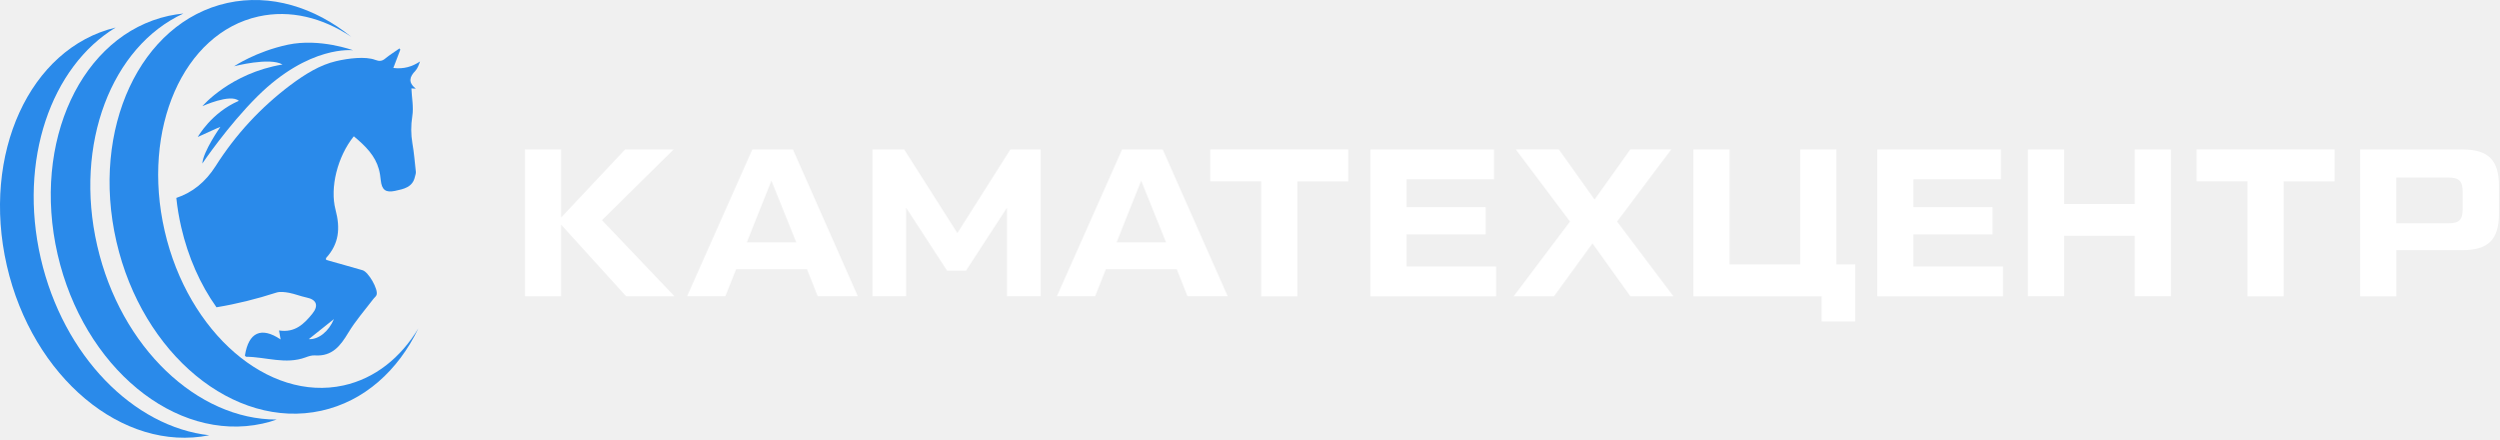
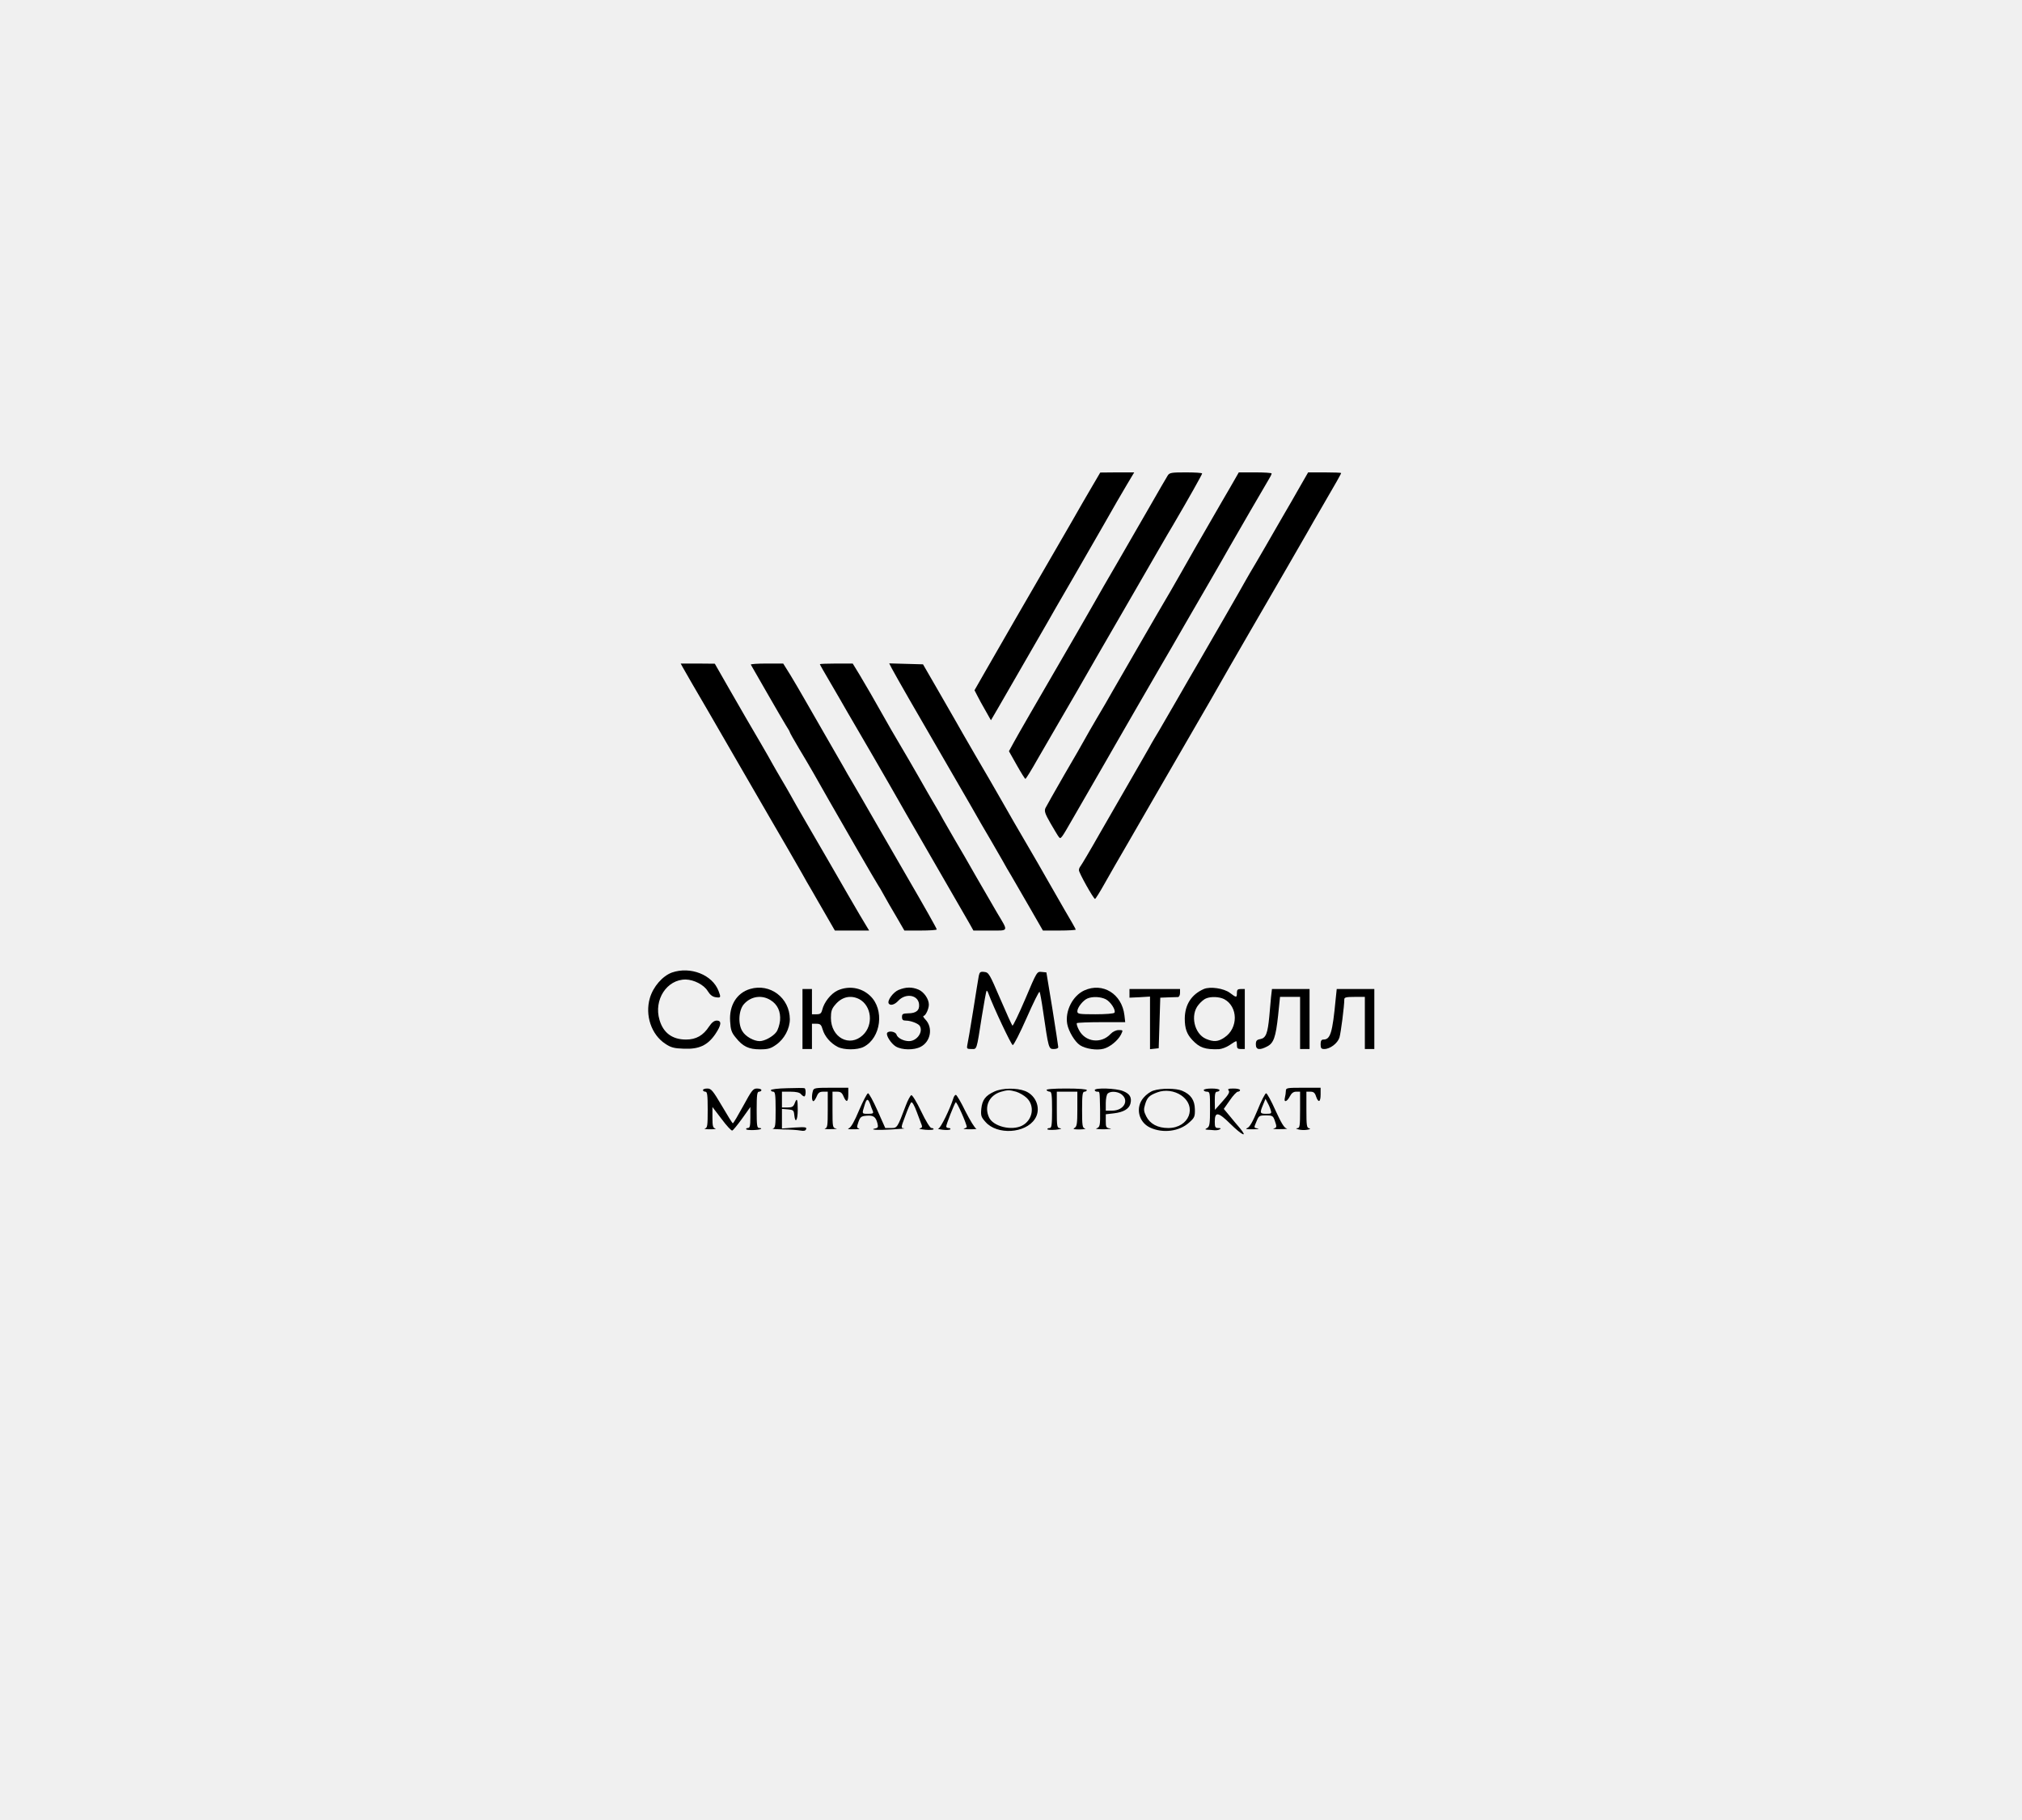
- <svg xmlns="http://www.w3.org/2000/svg" width="290" height="51" viewBox="0 0 290 51" fill="none">
-   <path d="M22.949 15.891C25.12 14.881 25.574 14.716 25.574 14.716C25.574 14.716 23.571 17.55 23.476 18.972C23.476 18.972 26.417 14.603 29.874 11.172C35.914 5.185 40.973 5.834 40.973 5.834C40.973 5.834 37.126 4.402 33.405 5.185C29.684 5.979 27.165 7.689 27.165 7.689C27.165 7.689 31.287 6.607 32.783 7.483C26.723 8.493 23.487 12.316 23.487 12.316C23.487 12.316 26.744 10.832 27.713 11.697C24.509 13.078 22.949 15.891 22.949 15.891Z" fill="#2A8AEA" />
-   <path d="M47.855 16.623C47.676 15.561 47.676 14.552 47.844 13.47C48.013 12.429 47.781 11.326 47.739 10.255C47.813 10.265 47.961 10.265 48.245 10.286C47.328 9.544 47.539 8.905 48.182 8.235C48.456 7.947 48.593 7.545 48.74 7.133C47.813 7.741 46.854 8.029 45.642 7.885C45.937 7.102 46.2 6.432 46.453 5.762C46.422 5.711 46.39 5.67 46.358 5.618C45.8 6.01 45.23 6.36 44.703 6.793C44.324 7.112 44.008 7.123 43.544 6.947C42.406 6.515 40.424 6.762 39.012 7.092C37.104 7.535 35.386 8.617 33.71 9.863C30.232 12.48 27.333 15.623 25.025 19.26C23.834 21.136 22.316 22.341 20.461 22.959C20.577 24.083 20.767 25.226 21.03 26.36C21.831 29.822 23.233 32.995 25.12 35.644C27.449 35.262 29.768 34.685 32.066 33.943C32.508 33.799 33.056 33.882 33.541 33.964C34.227 34.098 34.88 34.366 35.565 34.51C36.735 34.747 37.009 35.448 36.24 36.396C35.27 37.591 34.227 38.621 32.382 38.333C32.456 38.755 32.508 39.033 32.561 39.373C30.305 37.859 28.84 38.559 28.419 41.249C28.471 41.3 28.514 41.383 28.566 41.383C30.864 41.403 33.151 42.31 35.46 41.455C35.797 41.331 36.187 41.197 36.535 41.228C38.569 41.362 39.507 40.105 40.414 38.601C41.246 37.22 42.332 35.983 43.312 34.696C43.439 34.52 43.65 34.386 43.702 34.191C43.903 33.552 42.764 31.553 42.079 31.347C40.677 30.935 39.254 30.553 37.852 30.151C37.842 30.059 37.81 29.956 37.842 29.925C39.339 28.276 39.507 26.494 38.938 24.34C38.253 21.754 39.17 18.148 41.057 15.809C42.437 16.952 43.534 18.065 43.966 19.631C44.082 20.054 44.145 20.497 44.187 20.93C44.303 22.022 44.756 22.372 45.831 22.145C46.843 21.929 47.887 21.733 48.15 20.497C48.192 20.311 48.277 20.116 48.256 19.93C48.129 18.838 48.055 17.725 47.855 16.623ZM38.748 37.014C38.158 38.436 36.977 39.404 35.829 39.343C36.862 38.508 37.736 37.818 38.748 37.014Z" fill="#2A8AEA" />
-   <path d="M4.725 29.945C2.121 18.59 5.926 7.73 13.42 3.196C3.46 5.576 -2.179 17.859 0.793 30.811C3.765 43.762 14.253 52.5 24.287 50.491C15.528 49.522 7.339 41.3 4.725 29.945Z" fill="#2A8AEA" />
-   <path d="M11.281 28.503C8.561 16.674 12.967 5.391 21.284 1.568C20.714 1.63 20.145 1.713 19.576 1.836C9.457 4.062 3.681 16.447 6.685 29.512C9.689 42.578 20.324 51.356 30.453 49.141C31.023 49.017 31.571 48.863 32.108 48.667C22.928 48.688 14 40.331 11.281 28.503Z" fill="#2A8AEA" />
-   <path d="M39.859 44.711C31.121 46.627 21.825 38.611 19.105 26.782C16.386 14.953 21.266 3.825 30.015 1.909C33.672 1.105 37.424 2.043 40.755 4.268C36.497 0.827 31.385 -0.75 26.389 0.342C16.27 2.568 10.504 14.953 13.508 28.018C16.512 41.084 27.158 49.863 37.277 47.647C42.262 46.555 46.194 42.99 48.544 38.096C46.499 41.496 43.517 43.907 39.859 44.711Z" fill="#2A8AEA" />
-   <path d="M78.269 34.365H72.655L65.118 26.065V34.365H60.92V17.341H65.118V25.228L72.534 17.341H78.168L69.853 25.541L78.269 34.365Z" fill="white" />
-   <path d="M94.891 34.362L93.647 31.226H85.422L84.178 34.362H79.737L87.304 17.338H92.018L99.545 34.362H94.891ZM86.666 28.109H92.403L89.519 20.959L86.666 28.109Z" fill="white" />
-   <path d="M117.25 17.338H120.76V34.362H116.855V24.095L112.1 31.397H109.905L105.15 24.095V34.362H101.246V17.338H104.928L111.099 27.04L117.25 17.338Z" fill="white" />
-   <path d="M137.803 34.362L136.558 31.226H128.334L127.09 34.362H122.648L130.215 17.338H134.93L142.466 34.362H137.803ZM129.578 28.109H135.314L132.431 20.959L129.578 28.109Z" fill="white" />
-   <path d="M156.46 17.34V21.041H150.553V34.373H146.354V21.031H140.446V17.33H156.46V17.34Z" fill="white" />
-   <path d="M163.218 30.913H173.617V34.372H159.03V17.338H173.375V20.798H163.228V24.025H172.403V27.192H163.228V30.913H163.218Z" fill="white" />
-   <path d="M175.658 34.363L182.193 25.7L175.901 17.33H180.898L185.046 23.149L189.194 17.33H193.949L187.656 25.7L194.191 34.363H189.194L184.803 28.232L180.342 34.363H175.658Z" fill="white" />
-   <path d="M196.513 34.362V17.338H200.711V30.671H208.906V17.338H213.104V30.671H215.299V37.287H211.394V34.372H196.513V34.362Z" fill="white" />
-   <path d="M222.04 30.913H232.439V34.372H217.852V17.338H232.197V20.798H222.05V24.025H231.225V27.192H222.05V30.913H222.04Z" fill="white" />
-   <path d="M247.728 17.338H251.926V34.362H247.728V27.353H239.534V34.362H235.335V17.338H239.534V23.662H247.728V17.338Z" fill="white" />
-   <path d="M270.921 17.34V21.041H265.013V34.373H260.815V21.031H254.907V17.33H270.921V17.34Z" fill="white" />
-   <path d="M273.891 34.362V17.338H285.748C288.752 17.338 289.996 18.559 289.996 21.574V24.781C289.996 27.797 288.752 29.017 285.748 29.017H278.089V34.372H273.891V34.362ZM278.079 25.901H284.109C285.404 25.901 285.788 25.487 285.788 24.196V22.3C285.788 21.009 285.393 20.596 284.109 20.596H278.079V25.901Z" fill="white" />
+ <svg xmlns="http://www.w3.org/2000/svg" version="1.0" width="1280pt" height="1152pt" viewBox="0 0 1280 1152" preserveAspectRatio="xMidYMid meet">
+   <g transform="translate(0,1152) scale(0.1,-0.1)" fill="#000000" stroke="none">
+     <path d="M6914 8442 c-28 -48 -89 -152 -134 -232 -46 -80 -107 -185 -136 -235 -90 -154 -344 -595 -411 -712 l-64 -112 17 -33 c9 -18 32 -61 52 -95 l35 -62 45 77 c61 106 102 177 229 397 61 105 121 210 135 235 14 25 65 113 113 195 48 83 133 231 190 330 56 99 123 215 149 258 l46 77 -108 0 -107 -1 -51 -87z" />
+     <path d="M7392 8510 c-7 -11 -56 -95 -109 -188 -53 -92 -146 -252 -206 -357 -61 -104 -127 -219 -147 -255 -20 -36 -71 -123 -112 -195 -278 -479 -375 -647 -401 -695 l-30 -55 49 -87 c27 -48 52 -88 55 -88 4 0 39 57 79 128 40 70 94 163 120 207 26 44 82 141 125 215 43 74 103 180 135 235 32 55 140 242 240 415 100 173 205 356 235 405 101 172 185 322 185 328 0 4 -46 7 -103 7 -91 0 -104 -2 -115 -20z" />
+     <path d="M7818 8488 c-14 -24 -49 -86 -80 -138 -118 -203 -246 -427 -264 -460 -11 -19 -39 -69 -63 -110 -88 -149 -284 -489 -371 -640 -20 -36 -63 -110 -96 -165 -32 -55 -67 -115 -77 -134 -10 -19 -68 -120 -129 -224 -60 -104 -114 -200 -120 -212 -8 -19 -3 -35 32 -96 24 -41 47 -80 53 -87 12 -15 14 -13 89 118 30 52 98 169 150 260 53 91 104 181 115 200 34 60 213 369 283 490 37 63 112 192 165 285 54 94 130 224 168 290 38 66 86 149 106 185 51 90 225 389 250 431 12 19 21 37 21 42 0 4 -47 7 -104 7 l-104 0 -24 -42z" />
+     <path d="M8254 8483 c-15 -27 -51 -88 -79 -138 -29 -49 -78 -135 -110 -190 -31 -55 -81 -140 -110 -190 -30 -49 -62 -106 -73 -125 -25 -46 -229 -400 -296 -515 -29 -49 -90 -155 -136 -235 -46 -80 -95 -165 -110 -190 -15 -25 -46 -76 -67 -115 -22 -38 -73 -128 -115 -200 -41 -71 -128 -222 -193 -335 -64 -113 -121 -209 -126 -214 -5 -6 -9 -16 -9 -24 0 -17 92 -181 102 -182 3 0 31 44 61 98 30 53 95 167 145 252 49 85 130 225 179 310 135 233 234 404 298 515 32 55 75 129 95 165 20 36 103 180 184 320 203 349 331 572 379 655 22 39 63 111 92 160 91 156 125 216 125 221 0 2 -47 4 -105 4 l-104 0 -27 -47z" />
+     <path d="M4321 7298 c7 -13 34 -59 59 -103 26 -44 157 -269 290 -500 134 -231 274 -474 313 -540 38 -66 81 -140 95 -165 13 -25 42 -74 63 -110 20 -36 48 -83 61 -106 13 -22 37 -64 53 -92 l30 -52 108 0 109 0 -20 33 c-11 17 -62 104 -113 192 -100 174 -164 284 -272 470 -38 66 -81 140 -94 165 -14 25 -40 70 -58 100 -18 30 -41 71 -52 90 -10 19 -45 80 -77 135 -76 129 -104 178 -207 357 l-84 147 -108 1 -108 0 12 -22z" />
+     <path d="M4753 7313 c3 -5 48 -84 101 -176 53 -93 108 -186 121 -208 14 -21 25 -41 25 -44 0 -3 26 -49 58 -103 59 -97 124 -211 192 -332 64 -113 302 -525 310 -535 4 -5 20 -32 35 -60 15 -27 50 -89 79 -137 l51 -88 103 0 c56 0 102 3 102 7 0 6 -82 151 -185 328 -29 50 -112 194 -185 320 -73 127 -147 255 -165 285 -18 30 -42 71 -52 90 -11 19 -64 112 -118 205 -54 94 -116 202 -138 240 -22 39 -60 103 -84 143 l-45 72 -105 0 c-57 0 -102 -3 -100 -7z" />
+     <path d="M5190 7316 c0 -3 30 -55 67 -118 36 -62 83 -142 103 -178 21 -36 95 -164 166 -285 70 -121 144 -249 164 -285 20 -36 72 -126 115 -200 77 -133 286 -495 333 -577 l24 -43 105 0 c122 0 118 -10 44 114 -26 45 -85 146 -131 226 -45 80 -105 183 -133 230 -27 47 -61 105 -75 130 -13 25 -39 70 -57 100 -18 30 -61 105 -95 165 -35 61 -92 160 -128 220 -36 61 -74 126 -84 145 -75 133 -128 225 -166 288 l-44 72 -104 0 c-57 0 -104 -2 -104 -4z" />
+     <path d="M5646 7288 c9 -18 60 -107 112 -198 245 -423 304 -525 382 -660 45 -80 105 -183 133 -230 27 -47 61 -105 75 -130 13 -25 37 -65 52 -90 15 -25 66 -114 114 -197 l88 -153 104 0 c57 0 104 3 104 6 0 3 -32 60 -72 127 -39 67 -90 156 -113 197 -23 41 -80 140 -127 220 -47 80 -116 199 -153 265 -38 66 -114 199 -171 295 -56 96 -113 196 -127 221 -14 25 -66 115 -115 200 l-89 154 -107 3 -107 3 17 -33z" />
+     <path d="M4253 5364 c-59 -22 -118 -89 -139 -161 -32 -109 9 -232 98 -290 34 -23 55 -29 117 -31 96 -4 150 21 199 92 39 58 42 86 9 86 -16 0 -31 -12 -48 -37 -37 -57 -82 -83 -146 -83 -87 0 -144 42 -168 124 -38 127 46 257 166 256 52 -1 116 -34 139 -73 15 -24 30 -36 50 -39 33 -5 35 -2 19 39 -39 103 -178 158 -296 117z" />
+     <path d="M6196 5343 c-3 -15 -19 -116 -36 -223 -17 -107 -34 -205 -37 -217 -4 -20 -1 -23 26 -23 36 0 32 -14 66 204 14 88 28 162 30 164 2 3 8 -4 11 -14 33 -90 146 -329 155 -329 7 0 46 77 88 172 42 95 78 169 82 165 3 -4 13 -59 22 -122 35 -238 35 -240 68 -240 17 0 29 5 28 13 0 6 -17 116 -37 242 l-38 230 -30 3 c-30 3 -30 3 -104 -172 -41 -96 -78 -172 -81 -168 -4 4 -39 81 -78 172 -67 156 -72 165 -100 168 -25 3 -30 -1 -35 -25z" />
+     <path d="M4748 5260 c-84 -25 -133 -104 -126 -205 3 -53 9 -71 35 -102 45 -57 83 -75 154 -75 51 0 68 5 102 29 52 36 87 102 87 162 -1 135 -125 229 -252 191z m129 -70 c45 -27 66 -73 61 -130 -3 -26 -13 -59 -24 -73 -21 -28 -74 -57 -105 -57 -37 0 -89 29 -109 62 -30 47 -24 137 11 174 44 48 111 58 166 24z" />
+     <path d="M5303 5251 c-43 -20 -86 -74 -98 -123 -6 -23 -13 -28 -36 -28 l-29 0 0 80 0 80 -30 0 -30 0 0 -190 0 -190 30 0 30 0 0 80 0 80 28 0 c25 0 31 -6 40 -37 13 -44 50 -86 94 -109 40 -21 126 -21 166 0 110 57 132 237 40 323 -56 53 -135 65 -205 34z m136 -55 c79 -42 92 -164 23 -228 -84 -79 -202 -15 -202 109 0 41 5 58 27 83 42 51 98 63 152 36z" />
+     <path d="M5688 5254 c-35 -15 -73 -68 -62 -86 10 -15 37 -8 60 17 47 51 126 38 132 -21 4 -39 -18 -58 -69 -58 -34 -1 -39 -4 -39 -23 0 -18 6 -23 24 -23 31 0 78 -18 88 -33 24 -38 -17 -97 -68 -97 -34 0 -73 20 -79 42 -6 18 -49 26 -59 10 -9 -15 25 -68 55 -86 39 -23 115 -24 157 -2 64 33 79 121 31 172 -13 13 -18 24 -12 24 12 0 33 44 33 71 0 36 -31 80 -65 95 -43 18 -80 17 -127 -2z" />
+     <path d="M6864 5251 c-74 -34 -123 -131 -108 -213 9 -47 48 -112 81 -134 36 -23 107 -34 150 -22 40 11 89 51 109 89 14 29 14 29 -14 29 -17 0 -38 -10 -52 -25 -60 -64 -161 -51 -200 26 -11 20 -16 39 -13 43 4 3 74 6 156 6 l150 0 -5 44 c-16 135 -137 210 -254 157z m136 -56 c31 -16 65 -69 55 -85 -3 -6 -57 -10 -121 -10 -105 0 -114 2 -114 19 0 24 37 70 64 81 33 14 84 11 116 -5z" />
+     <path d="M7621 5260 c-78 -34 -120 -98 -121 -187 0 -63 13 -99 48 -136 46 -49 81 -61 168 -58 17 1 48 12 68 26 20 14 39 25 41 25 3 0 5 -11 5 -25 0 -20 5 -25 25 -25 l25 0 0 190 0 190 -25 0 c-20 0 -25 -5 -25 -25 0 -31 -3 -31 -45 1 -38 28 -123 41 -164 24z m128 -64 c89 -47 91 -184 2 -243 -39 -27 -68 -29 -116 -9 -75 32 -102 152 -48 216 14 18 36 36 47 40 33 14 84 11 115 -4z" />
+     <path d="M7150 5233 l0 -28 65 3 65 4 0 -167 0 -166 28 3 27 3 5 160 5 160 50 2 c28 1 56 2 63 2 6 1 12 12 12 26 l0 25 -160 0 -160 0 0 -27z" />
+     <path d="M8046 5208 c-3 -29 -8 -84 -11 -123 -10 -105 -21 -135 -56 -142 -24 -4 -29 -11 -29 -34 0 -34 23 -38 71 -13 42 21 55 59 70 197 l12 117 64 0 63 0 0 -165 0 -165 30 0 30 0 0 190 0 190 -119 0 -119 0 -6 -52z" />
+     <path d="M8455 5193 c-20 -210 -33 -253 -77 -253 -13 0 -18 -8 -18 -30 0 -24 4 -30 23 -30 37 0 84 36 96 72 9 29 31 200 31 243 0 12 13 15 65 15 l65 0 0 -165 0 -165 30 0 30 0 0 190 0 190 -119 0 -119 0 -7 -67z" />
+     <path d="M4983 4632 c-58 -1 -103 -7 -103 -12 0 -6 7 -10 15 -10 12 0 15 -19 15 -114 0 -101 -2 -115 -17 -119 -10 -3 19 -5 63 -6 45 0 95 -4 111 -7 22 -4 32 -2 36 9 5 13 -6 14 -74 10 l-79 -6 0 62 0 62 38 -3 c34 -3 37 -6 40 -35 6 -59 22 -35 22 32 0 70 -5 80 -20 40 -8 -20 -16 -25 -45 -25 l-35 0 0 50 0 50 54 0 c35 0 58 -5 66 -15 7 -8 16 -15 21 -15 11 0 12 48 2 52 -5 2 -54 2 -110 0z" />
+     <path d="M5146 4615 c-9 -31 -7 -65 3 -65 5 0 14 14 21 30 10 24 19 30 41 30 l29 0 0 -114 c0 -101 -2 -115 -17 -119 -10 -3 7 -5 37 -4 30 0 45 2 33 4 -22 4 -23 8 -23 119 l0 114 29 0 c22 0 31 -6 41 -30 18 -42 30 -37 30 13 l0 42 -109 0 c-102 0 -110 -2 -115 -20z" />
+     <path d="M8140 4615 c0 -11 -3 -30 -6 -42 -9 -34 13 -28 31 7 11 21 23 30 40 30 l25 0 0 -115 c0 -102 -2 -115 -17 -116 -12 -1 -9 -4 7 -8 14 -4 38 -5 55 -2 19 3 23 6 13 9 -16 3 -18 17 -18 118 l0 114 26 0 c19 0 28 -7 35 -30 15 -43 29 -37 29 13 l0 42 -110 0 c-103 0 -110 -1 -110 -20z" />
+     <path d="M4450 4620 c0 -5 7 -10 15 -10 12 0 15 -19 15 -114 0 -101 -2 -115 -17 -119 -10 -3 5 -5 32 -5 28 0 42 2 33 5 -15 4 -18 16 -18 70 l0 66 58 -76 c31 -42 62 -75 67 -73 6 1 34 36 63 76 l52 73 0 -66 c0 -54 -3 -67 -16 -67 -8 0 -13 -4 -10 -8 5 -8 85 -6 94 3 3 3 -2 5 -11 5 -15 0 -17 14 -17 115 0 96 3 115 15 115 8 0 15 5 15 10 0 6 -13 10 -28 10 -25 0 -33 -11 -87 -110 -33 -60 -62 -110 -66 -110 -3 0 -34 50 -69 110 -58 98 -68 110 -92 110 -16 0 -28 -4 -28 -10z" />
+     <path d="M6295 4611 c-57 -26 -77 -53 -83 -109 -4 -44 -1 -53 27 -84 73 -83 252 -73 312 19 41 61 11 148 -61 177 -54 21 -145 20 -195 -3z m137 -1 c20 -6 50 -23 67 -39 54 -51 39 -141 -29 -176 -66 -34 -183 -5 -209 52 -32 69 0 139 74 162 41 12 54 13 97 1z" />
+     <path d="M6625 4620 c3 -5 13 -10 21 -10 11 0 14 -22 14 -115 0 -96 -3 -115 -15 -115 -8 0 -15 -3 -15 -7 0 -5 24 -6 52 -4 29 3 43 7 31 9 -22 3 -23 7 -23 118 l0 114 65 0 65 0 0 -110 c0 -93 -3 -110 -17 -119 -14 -8 -6 -10 32 -10 28 1 42 3 33 6 -16 4 -18 18 -18 119 0 95 3 114 15 114 8 0 15 5 15 10 0 6 -50 10 -131 10 -84 0 -128 -4 -124 -10z" />
+     <path d="M6930 4620 c0 -5 7 -10 15 -10 18 0 16 8 19 -113 1 -104 0 -111 -24 -120 -8 -3 14 -5 50 -5 36 1 53 3 38 5 -26 4 -28 8 -28 47 l0 43 51 6 c61 7 96 28 105 61 10 40 -4 63 -47 80 -44 18 -179 22 -179 6z m167 -25 c54 -38 19 -105 -57 -105 l-40 0 0 48 c0 26 5 53 12 60 16 16 59 15 85 -3z" />
+     <path d="M7302 4617 c-18 -5 -46 -25 -62 -44 -54 -61 -34 -155 40 -190 81 -38 186 -25 248 32 34 30 37 38 36 84 -1 58 -26 94 -81 117 -37 16 -133 17 -181 1z m175 -30 c104 -71 51 -207 -82 -207 -66 0 -115 26 -139 74 -16 32 -17 44 -7 76 13 44 27 57 78 76 48 18 108 10 150 -19z" />
+     <path d="M7620 4620 c0 -5 9 -10 20 -10 19 0 20 -7 20 -110 0 -93 -3 -110 -17 -119 -17 -10 -16 -10 2 -12 11 0 30 -2 42 -3 12 -1 28 1 35 6 9 5 6 8 -9 8 -20 0 -23 5 -23 40 0 66 22 62 99 -14 72 -71 113 -91 61 -28 -17 20 -48 56 -67 80 l-36 43 38 54 c20 30 44 55 51 55 8 0 14 5 14 10 0 6 -19 10 -41 10 -33 0 -39 -3 -31 -13 8 -9 -1 -26 -38 -67 l-49 -55 -1 58 c0 44 3 57 15 57 8 0 15 5 15 10 0 6 -22 10 -50 10 -27 0 -50 -4 -50 -10z" />
+     <path d="M5439 4494 c-29 -70 -51 -109 -64 -115 -14 -5 -5 -8 30 -7 28 0 42 2 33 5 -15 4 -15 8 -4 41 12 33 17 37 53 40 43 3 57 -7 68 -50 5 -21 3 -27 -12 -30 -44 -9 10 -13 102 -7 55 3 90 6 79 7 -22 2 -22 2 7 79 15 42 32 80 37 85 6 6 20 -18 35 -59 14 -37 28 -75 32 -85 4 -11 1 -18 -12 -20 -10 -3 6 -6 35 -9 28 -2 52 -1 52 4 0 4 -6 7 -14 7 -8 0 -36 45 -65 106 -28 59 -56 104 -62 102 -6 -2 -22 -31 -34 -63 -55 -146 -55 -145 -95 -145 l-36 0 -49 110 c-27 61 -54 110 -60 110 -6 0 -31 -48 -56 -106z m69 39 c5 -16 13 -36 17 -45 6 -15 1 -18 -29 -18 -41 0 -40 -1 -24 51 13 46 22 49 36 12z" />
+     <path d="M7961 4494 c-30 -73 -50 -108 -65 -114 -15 -6 -6 -9 34 -8 30 0 45 3 33 5 -27 5 -27 2 -8 47 14 34 18 36 59 36 40 0 45 -3 55 -31 15 -42 14 -47 -6 -52 -10 -3 9 -5 42 -4 33 0 51 2 40 4 -15 3 -34 34 -70 113 -27 61 -54 110 -60 110 -6 0 -31 -48 -54 -106z m83 -1 c7 -21 4 -23 -28 -23 -41 0 -42 5 -20 58 l15 37 13 -25 c8 -14 17 -35 20 -47z" />
+     <path d="M6035 4568 c-21 -67 -80 -188 -94 -191 -9 -2 3 -5 27 -8 24 -3 46 -1 48 3 3 4 -2 8 -10 8 -9 0 -16 4 -16 10 0 13 51 143 60 153 6 7 70 -137 70 -157 0 -2 -8 -7 -17 -9 -10 -3 7 -5 37 -5 30 0 48 2 40 4 -9 3 -39 52 -68 109 -28 58 -56 105 -61 105 -5 0 -13 -10 -16 -22z" />
+   </g>
</svg>
